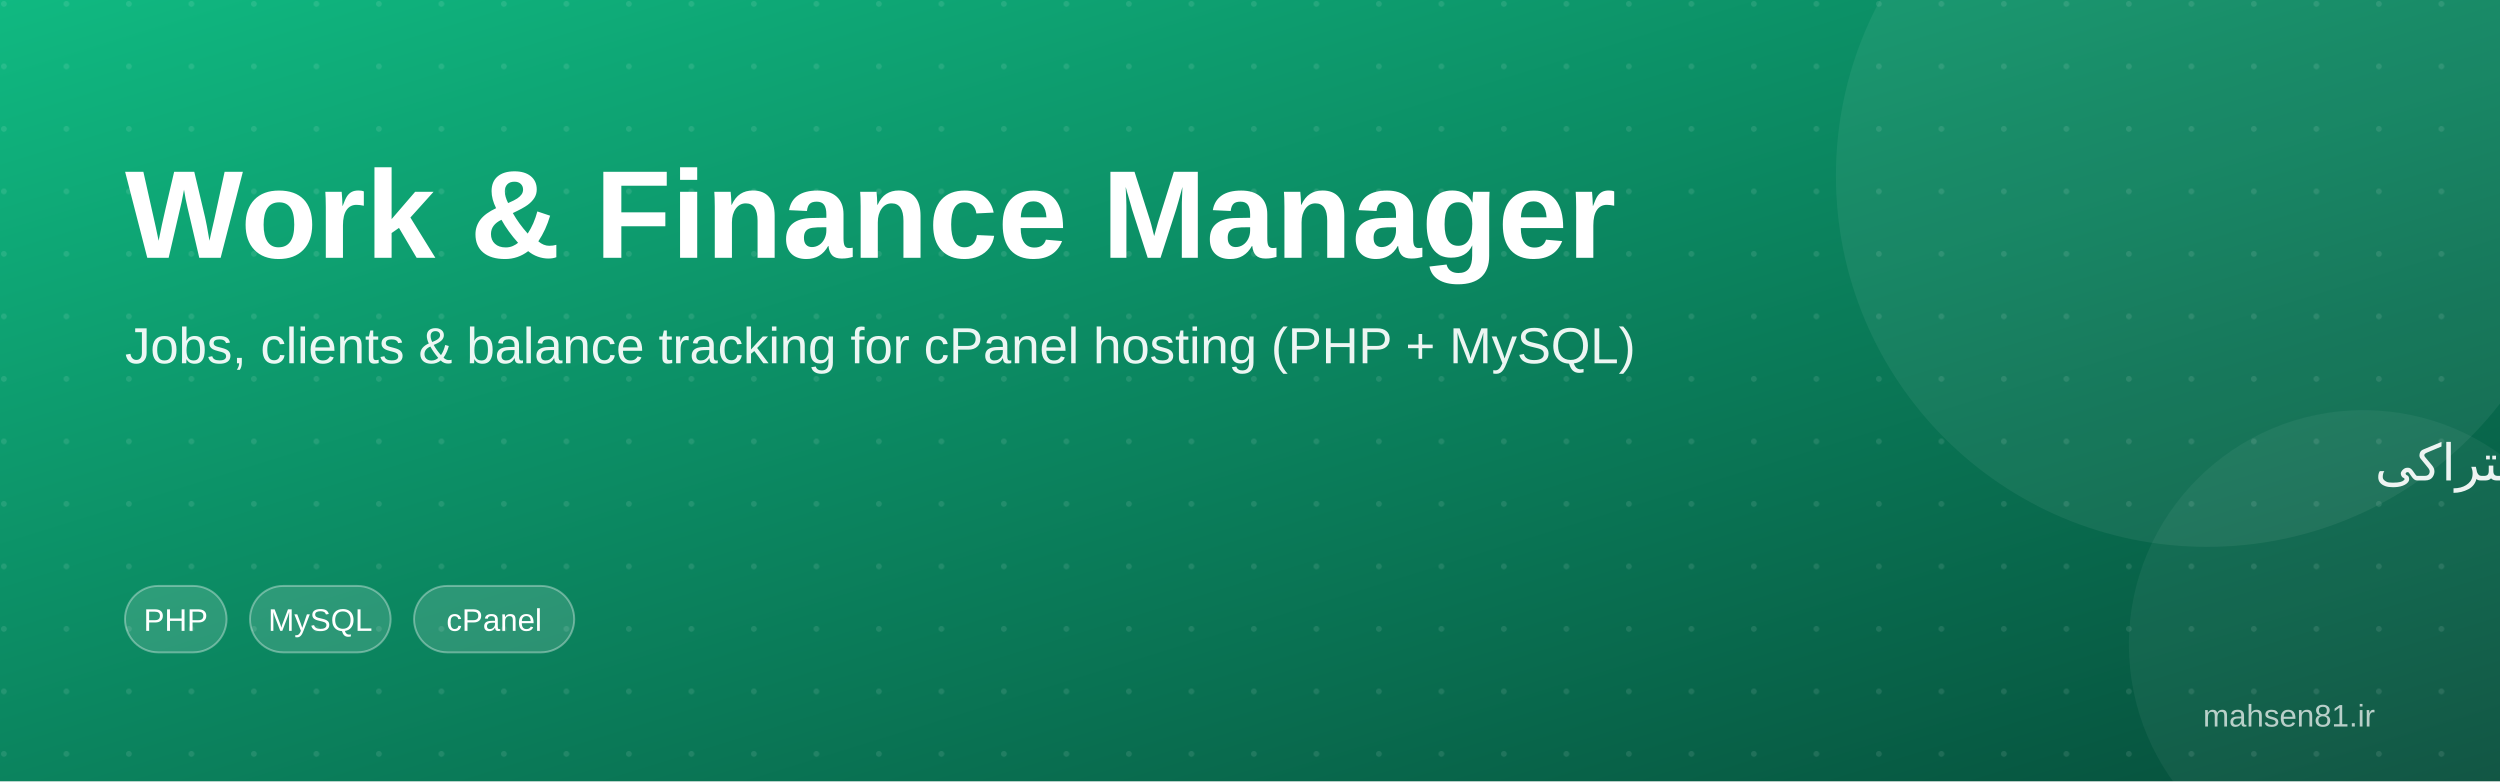
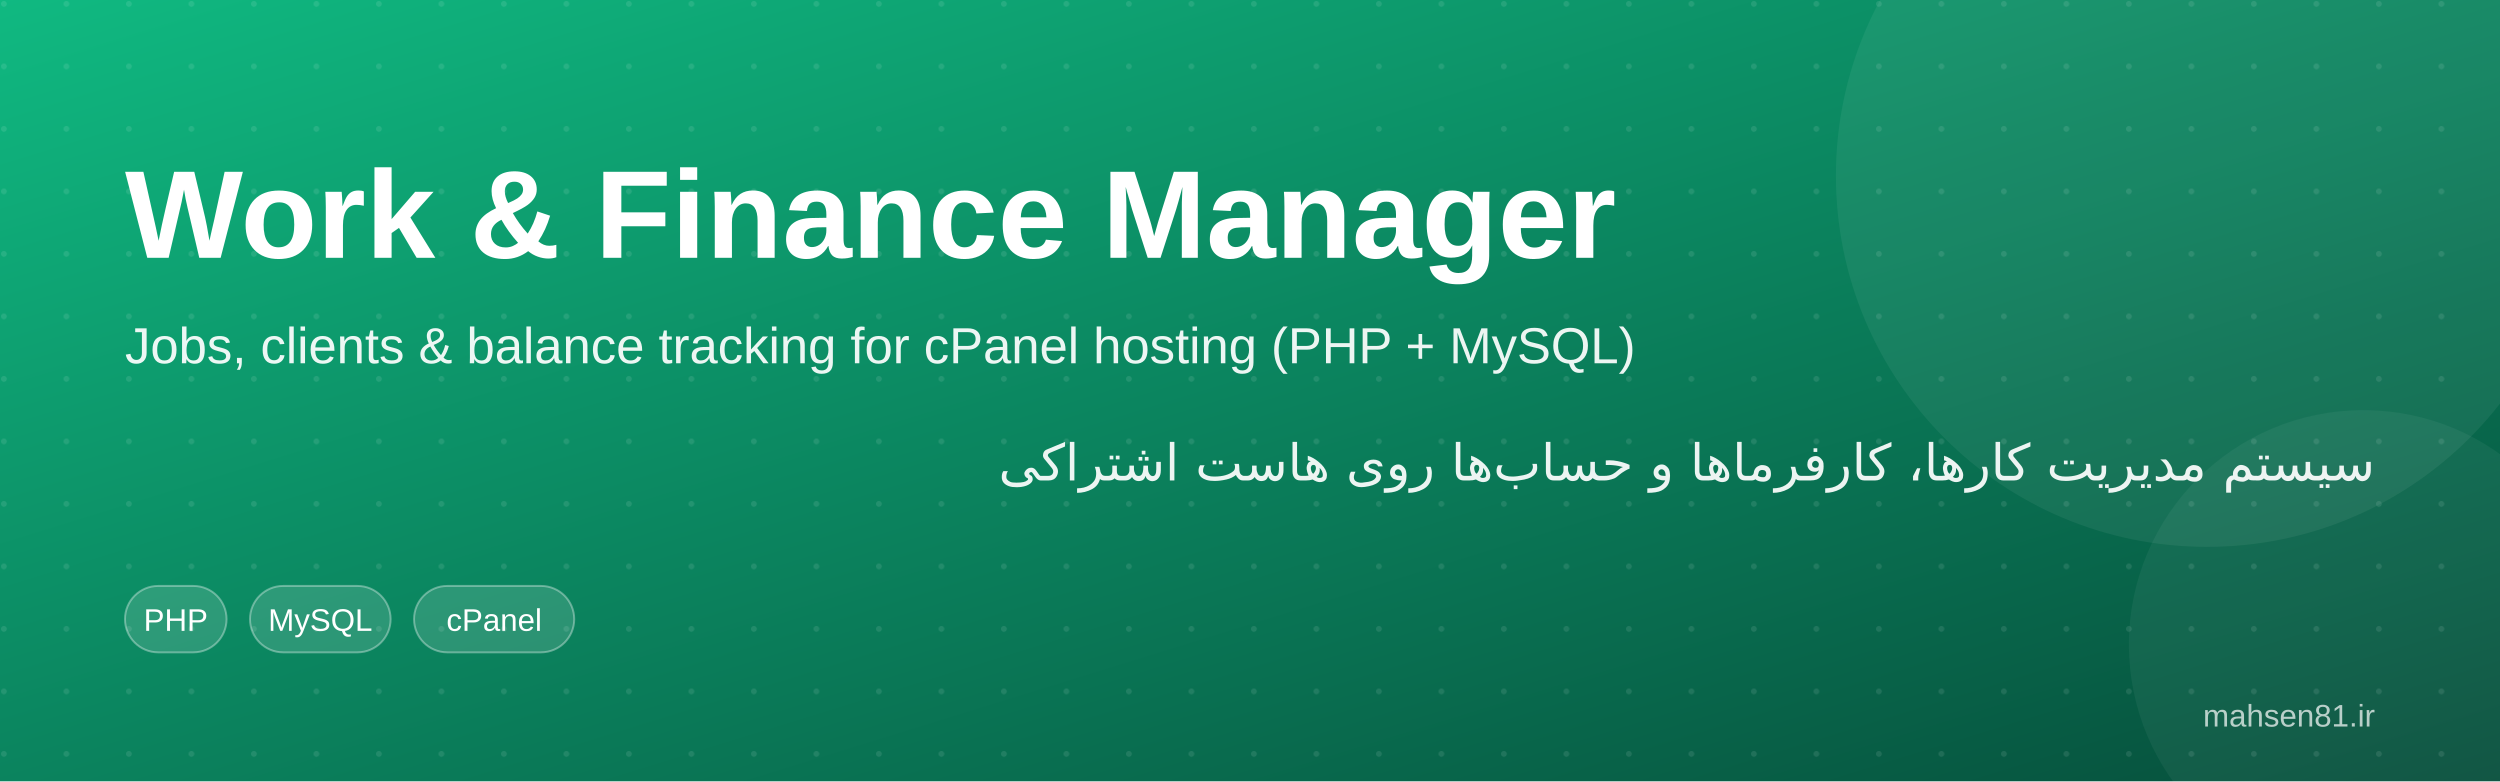
<svg xmlns="http://www.w3.org/2000/svg" width="1280" height="400" viewBox="0 0 1280 400">
  <defs>
    <linearGradient id="g" x1="0" y1="0" x2="1" y2="1">
      <stop offset="0" stop-color="#10b981" />
      <stop offset="1" stop-color="#064e3b" />
    </linearGradient>
    <pattern id="p" width="32" height="32" patternUnits="userSpaceOnUse">
      <circle cx="2" cy="2" r="1.5" fill="#fff" fill-opacity=".10" />
    </pattern>
  </defs>
  <rect width="1280" height="400" fill="url(#g)" />
  <rect width="1280" height="400" fill="url(#p)" />
  <circle cx="1130" cy="90" r="190" fill="#fff" fill-opacity=".06" />
  <circle cx="1210" cy="330" r="120" fill="#fff" fill-opacity=".05" />
  <text x="64" y="132" font-size="64" font-weight="700" fill="#fff" font-family="Segoe UI,Arial">Work &amp; Finance Manager</text>
  <text x="64" y="186" font-size="26" fill="#fff" fill-opacity=".92" font-family="Segoe UI,Arial">Jobs, clients &amp; balance tracking for cPanel hosting (PHP + MySQL)</text>
-   <text x="1216" y="246" font-size="26" fill="#fff" fill-opacity=".92" text-anchor="end" direction="rtl" font-family="Vazirmatn,Tahoma,Segoe UI">سیستم مدیریت کارها، کارفرماها و حساب‌ها روی هاست اشتراکی</text>
+   <text x="1216" y="246" font-size="26" fill="#fff" fill-opacity=".92" text-anchor="start" direction="rtl" font-family="Vazirmatn,Tahoma,Segoe UI">سیستم مدیریت کارها، کارفرماها و حساب‌ها روی هاست اشتراکی</text>
  <rect x="64" y="300" rx="17" width="52" height="34" fill="#ffffff" fill-opacity=".14" stroke="#fff" stroke-opacity=".35" />
  <text x="90.0" y="323" text-anchor="middle" font-size="16" fill="#fff" font-family="Segoe UI,Arial">PHP</text>
  <rect x="128" y="300" rx="17" width="72" height="34" fill="#ffffff" fill-opacity=".14" stroke="#fff" stroke-opacity=".35" />
  <text x="164.0" y="323" text-anchor="middle" font-size="16" fill="#fff" font-family="Segoe UI,Arial">MySQL</text>
  <rect x="212" y="300" rx="17" width="82" height="34" fill="#ffffff" fill-opacity=".14" stroke="#fff" stroke-opacity=".35" />
  <text x="253.0" y="323" text-anchor="middle" font-size="16" fill="#fff" font-family="Segoe UI,Arial">cPanel</text>
  <text x="1216" y="372" font-size="16" fill="#fff" fill-opacity=".7" text-anchor="end" font-family="Segoe UI,Arial">mahsen81.ir</text>
</svg>
